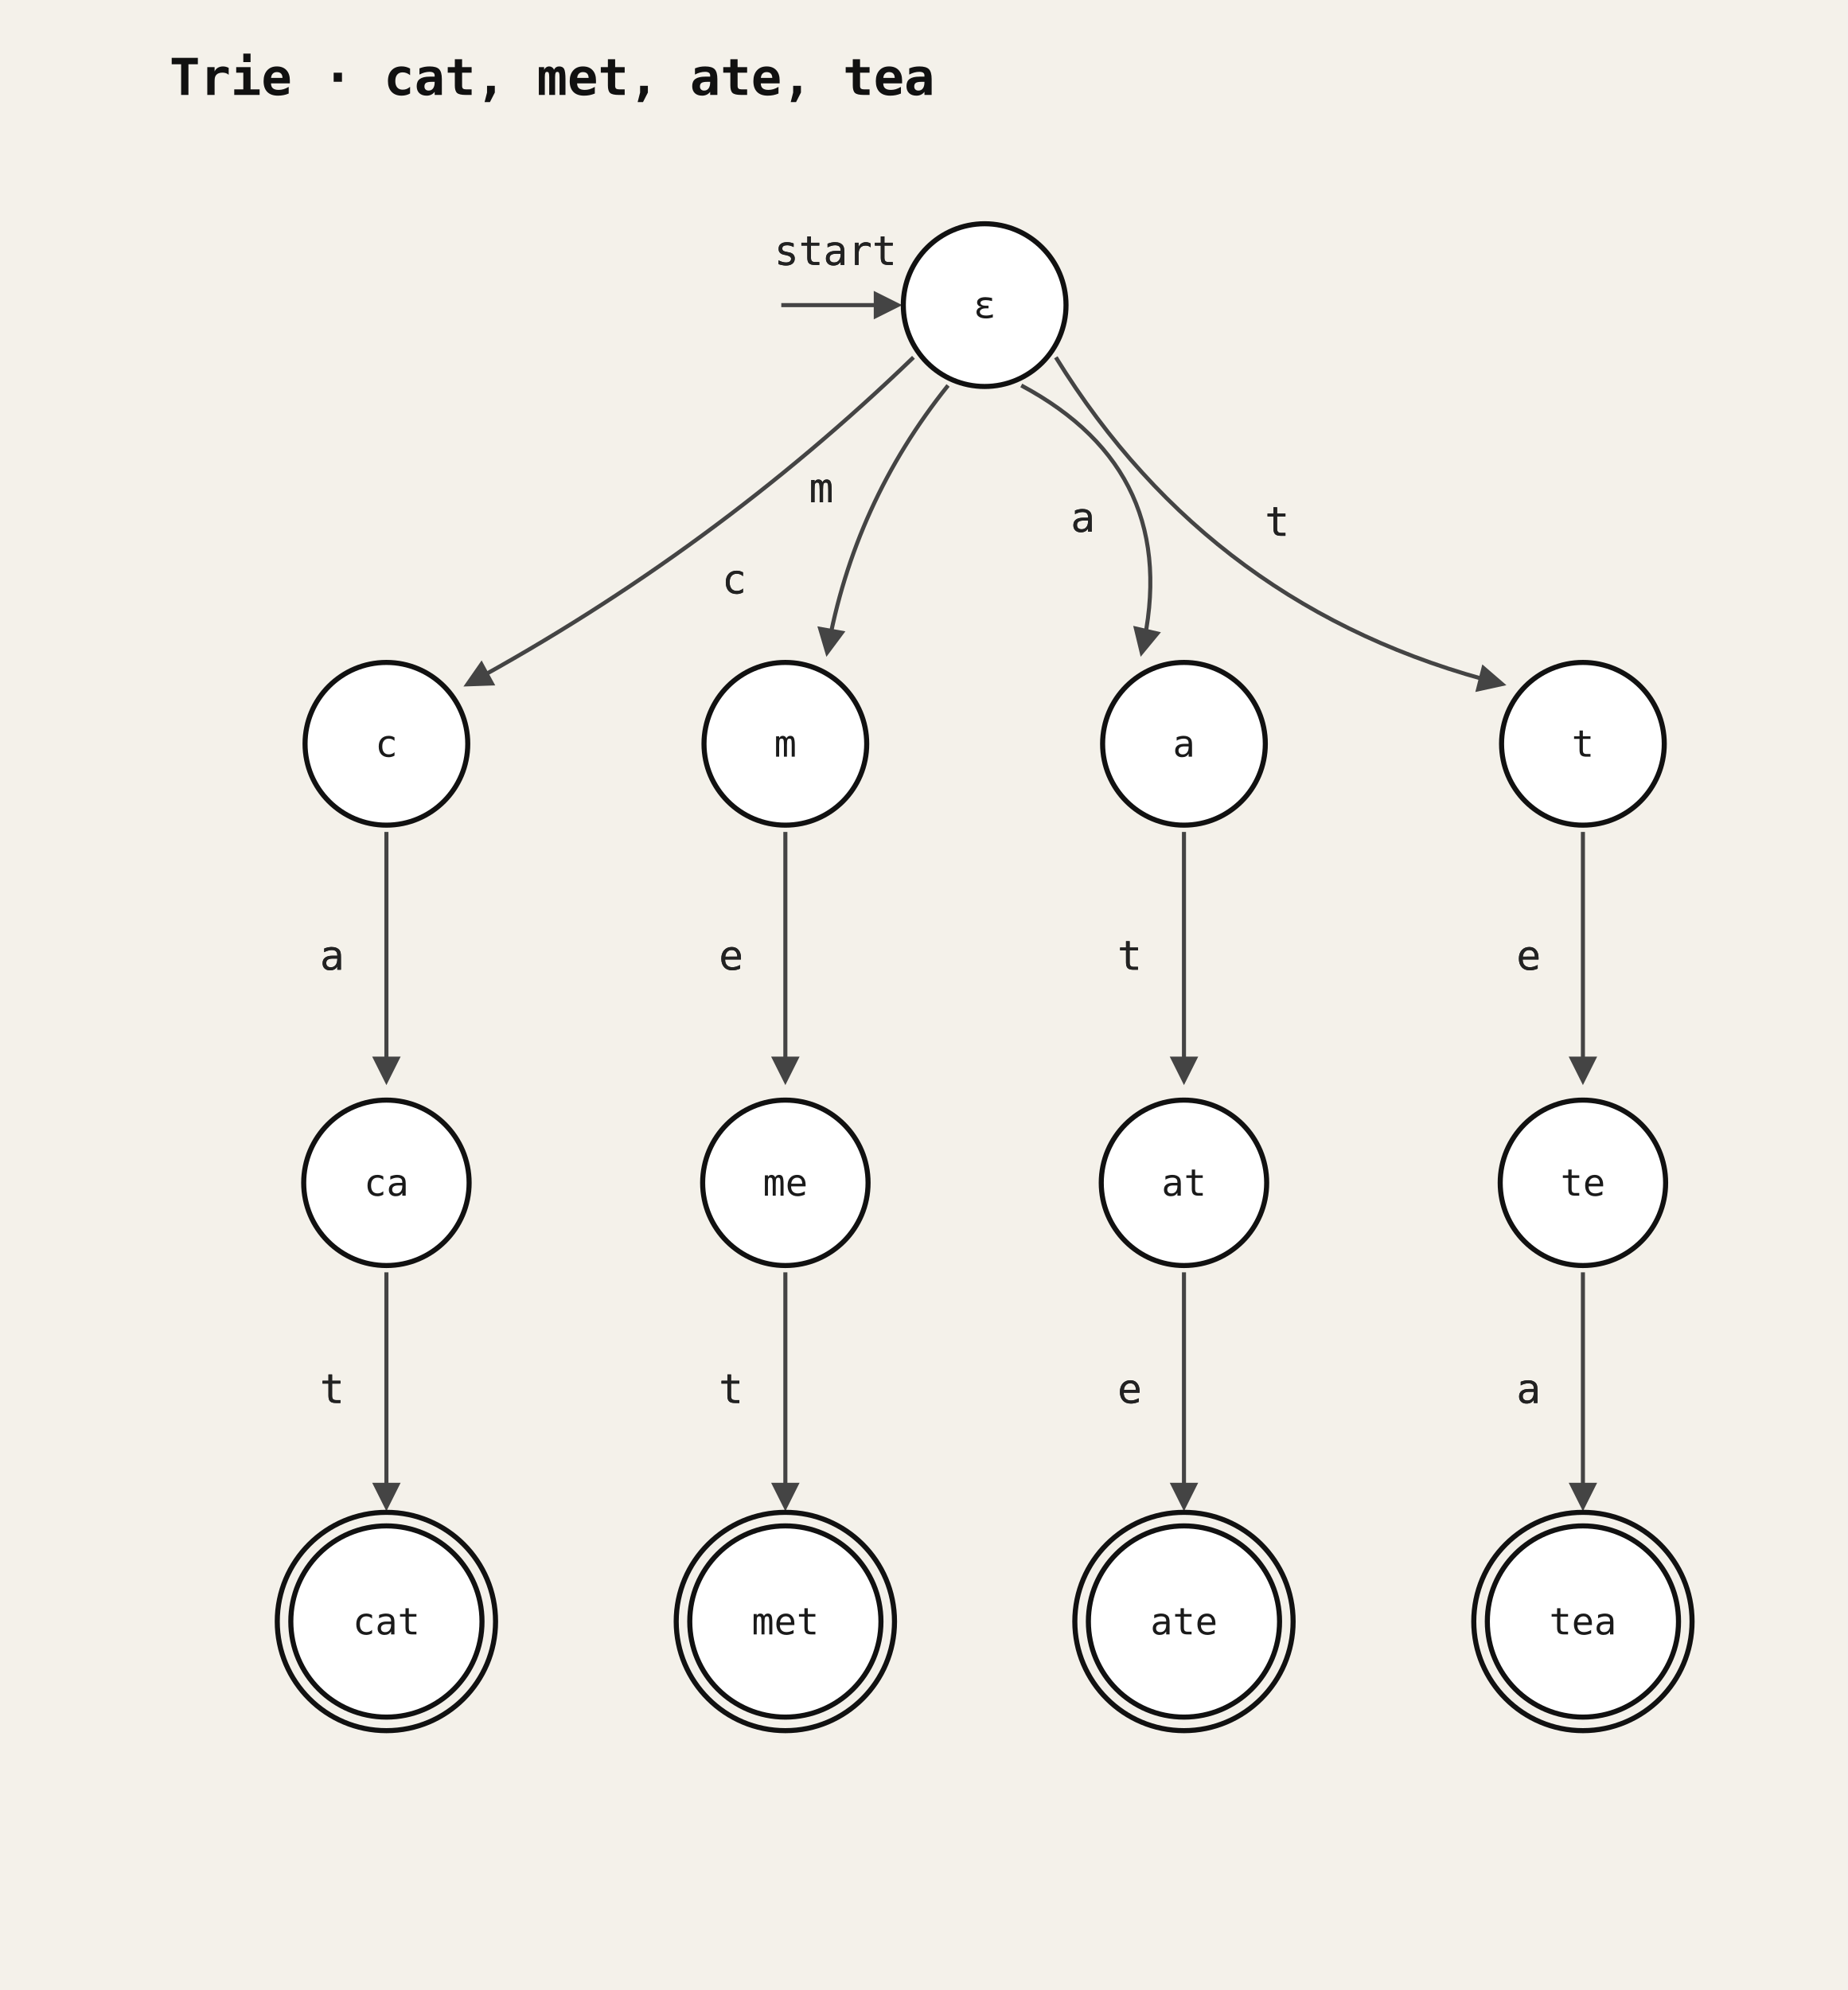
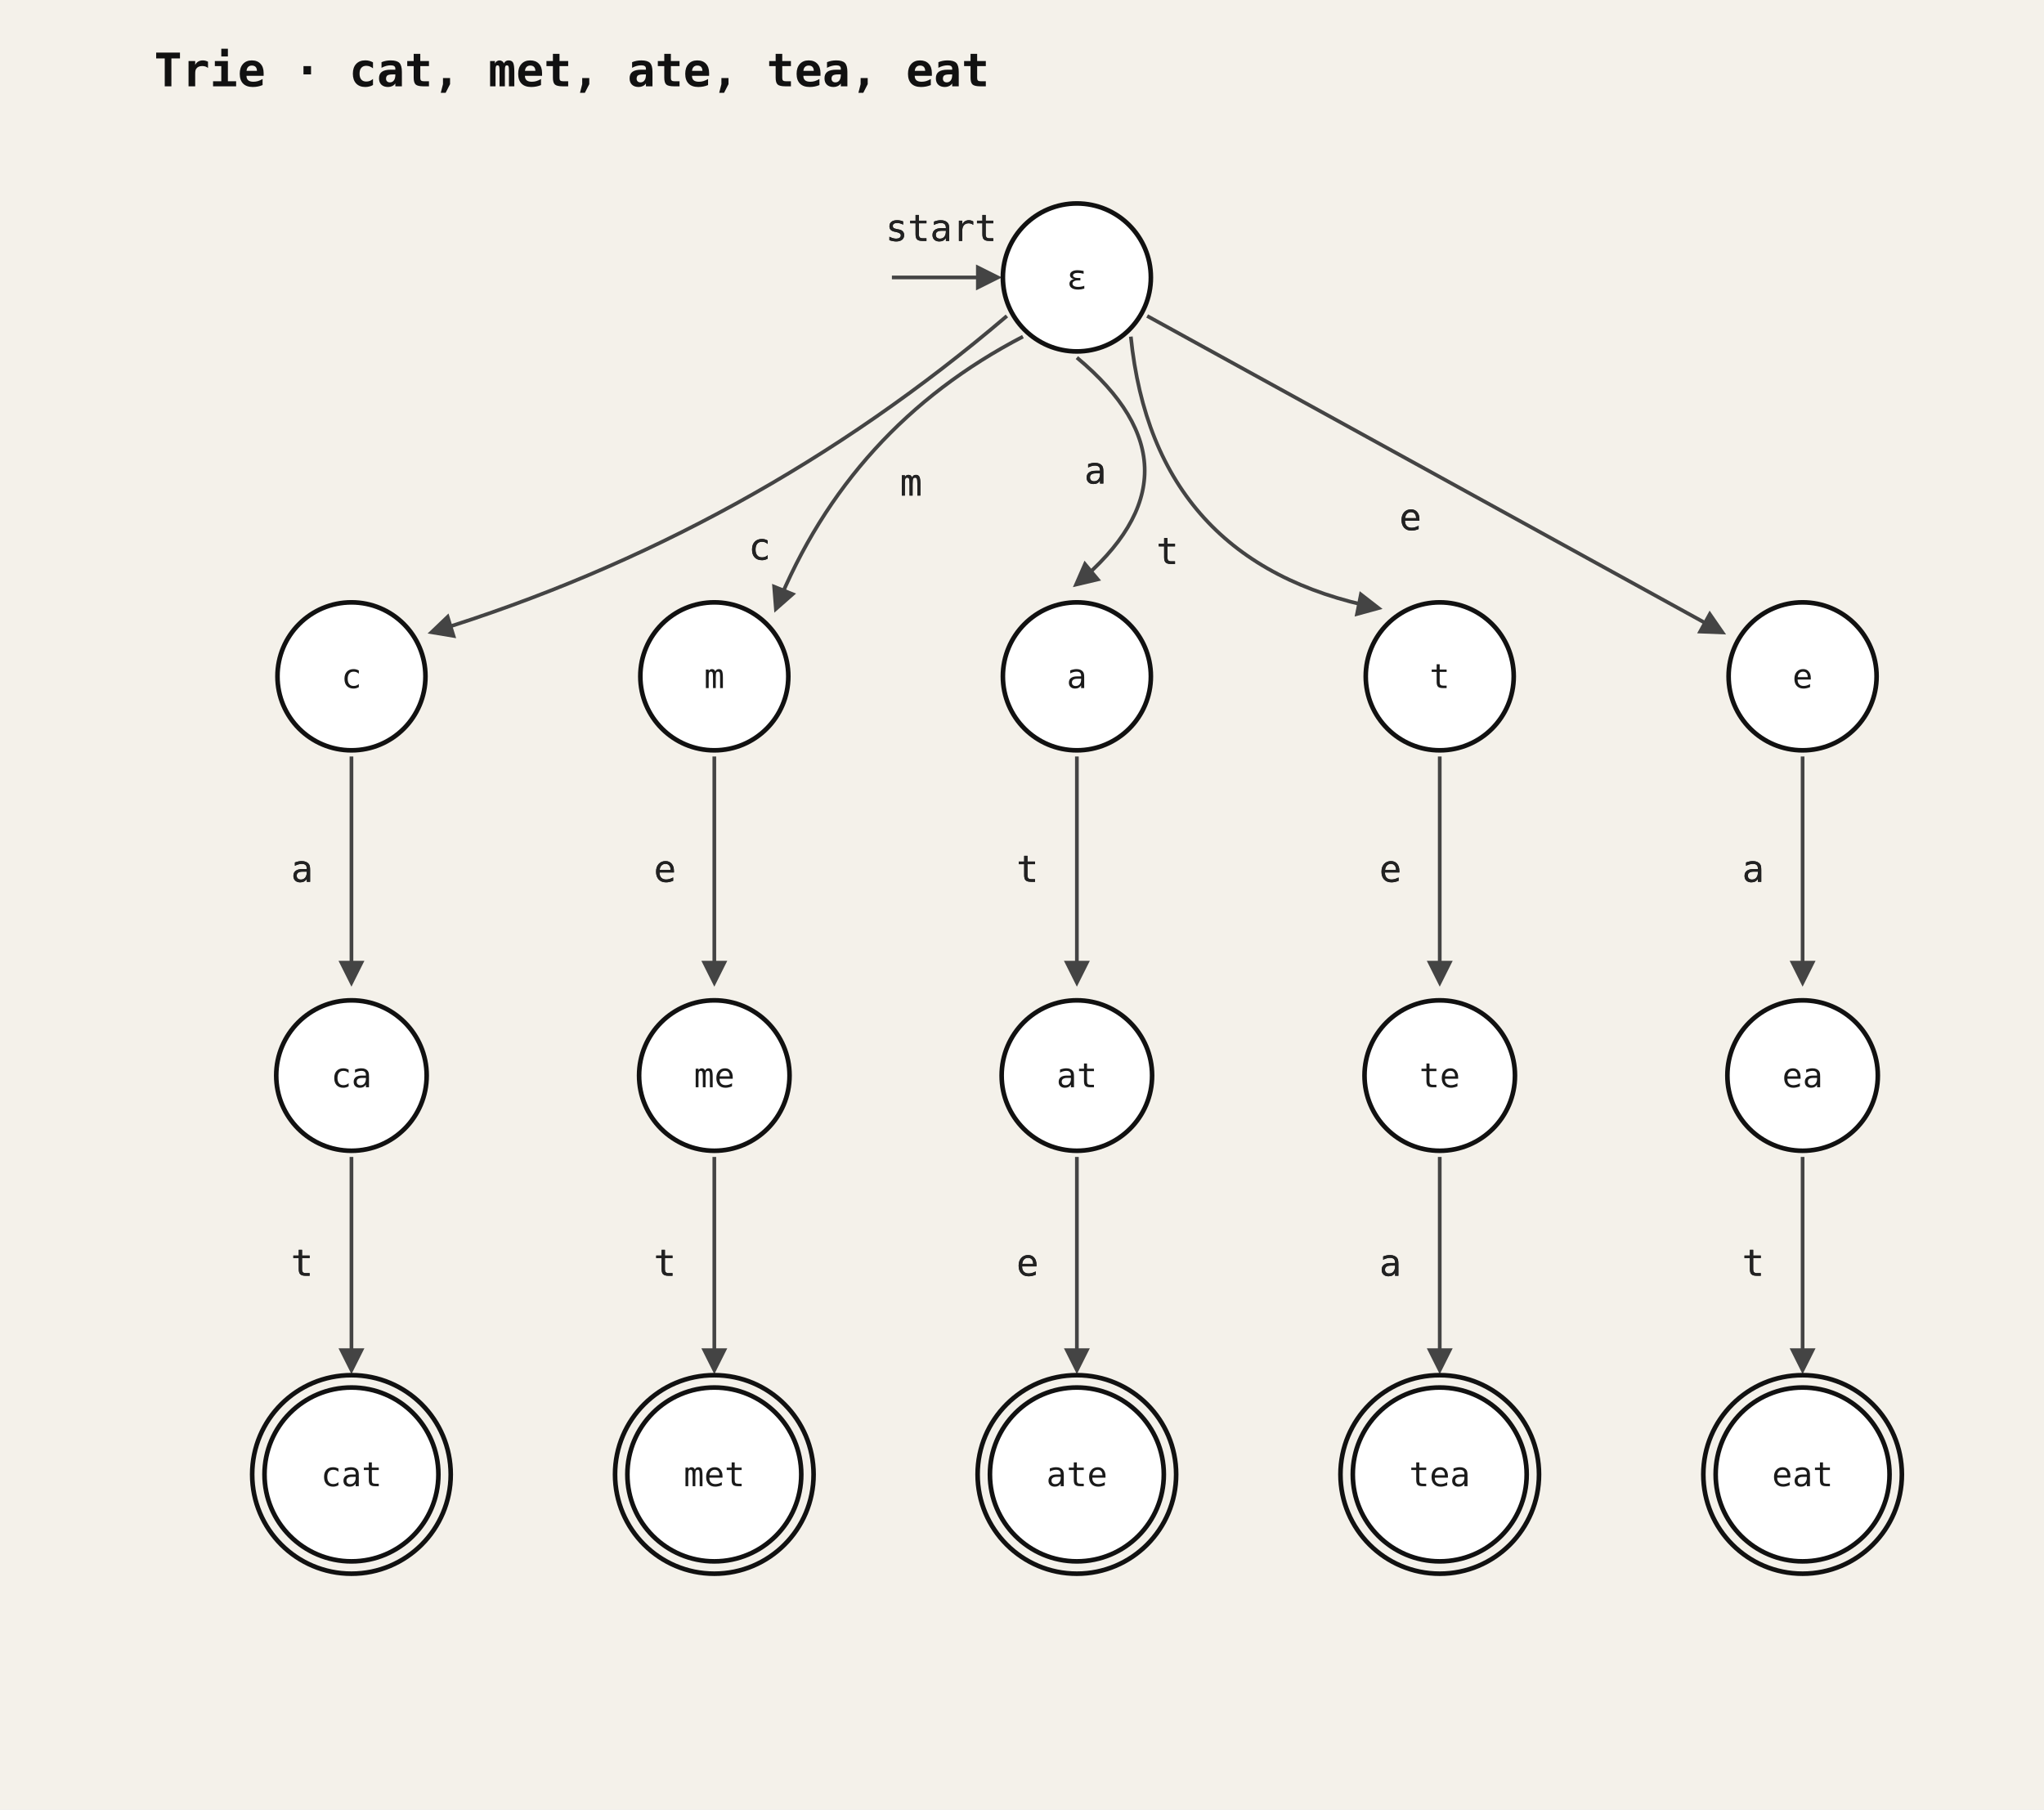
- <svg xmlns="http://www.w3.org/2000/svg" width="545" height="587" viewBox="0 0 545 587">
+ <svg xmlns="http://www.w3.org/2000/svg" width="663" height="587" viewBox="0 0 663 587">
  <style>text { font-family: ui-monospace, Consolas, monospace; font-size: 13px; fill: #111; }.edge-label { font-size: 12px; fill: #222; }.state-label { font-size: 11px; fill: #1a1a1a; }.title { font-size: 15px; font-weight: 600; fill: #111; }</style>
-   <rect x="0" y="0" width="545" height="587" fill="#f4f1ea" />
-   <text x="50" y="28" class="title">Trie · cat, met, ate, tea</text>
+   <rect x="0" y="0" width="663" height="587" fill="#f4f1ea" />
+   <text x="50" y="28" class="title">Trie · cat, met, ate, tea, eat</text>
  <defs>
    <marker id="arrow" viewBox="0 0 10 10" refX="8" refY="5" markerWidth="7" markerHeight="7" orient="auto-start-reverse">
      <path d="M 0 0 L 10 5 L 0 10 z" fill="#444" />
    </marker>
  </defs>
-   <path d="M 301.3 113.7 Q 349.1 139.2 336.9 192.1" fill="none" stroke="#444" stroke-width="1.2" marker-end="url(#arrow)" />
-   <path d="M 269.5 105.4 Q 210.4 162.4 138.2 201.7" fill="none" stroke="#444" stroke-width="1.2" marker-end="url(#arrow)" />
-   <path d="M 279.7 113.7 Q 251.9 148.3 244.1 192.1" fill="none" stroke="#444" stroke-width="1.2" marker-end="url(#arrow)" />
-   <path d="M 311.5 105.4 Q 357.6 180.1 442.8 201.7" fill="none" stroke="#444" stroke-width="1.2" marker-end="url(#arrow)" />
+   <path d="M 349.3 116.0 Q 393.3 152.7 349.3 189.4" fill="none" stroke="#444" stroke-width="1.2" marker-end="url(#arrow)" />
+   <path d="M 326.6 102.5 Q 244.0 173.0 140.3 205.0" fill="none" stroke="#444" stroke-width="1.2" marker-end="url(#arrow)" />
+   <path d="M 372.1 102.5 L 558.4 205.0" fill="none" stroke="#444" stroke-width="1.2" marker-end="url(#arrow)" />
+   <path d="M 331.8 109.2 Q 275.6 138.4 251.8 197.2" fill="none" stroke="#444" stroke-width="1.2" marker-end="url(#arrow)" />
+   <path d="M 366.8 109.2 Q 374.3 182.8 446.8 197.2" fill="none" stroke="#444" stroke-width="1.2" marker-end="url(#arrow)" />
  <path d="M 349.3 245.4 L 349.3 318.4" fill="none" stroke="#444" stroke-width="1.2" marker-end="url(#arrow)" />
  <path d="M 114.0 245.4 L 114.0 318.4" fill="none" stroke="#444" stroke-width="1.2" marker-end="url(#arrow)" />
+   <path d="M 584.7 245.4 L 584.7 318.4" fill="none" stroke="#444" stroke-width="1.2" marker-end="url(#arrow)" />
  <path d="M 231.7 245.4 L 231.7 318.4" fill="none" stroke="#444" stroke-width="1.2" marker-end="url(#arrow)" />
  <path d="M 467.0 245.4 L 467.0 318.4" fill="none" stroke="#444" stroke-width="1.2" marker-end="url(#arrow)" />
  <path d="M 349.3 375.3 L 349.3 444.1" fill="none" stroke="#444" stroke-width="1.2" marker-end="url(#arrow)" />
  <path d="M 114.0 375.3 L 114.0 444.1" fill="none" stroke="#444" stroke-width="1.2" marker-end="url(#arrow)" />
+   <path d="M 584.7 375.3 L 584.7 444.1" fill="none" stroke="#444" stroke-width="1.2" marker-end="url(#arrow)" />
  <path d="M 231.7 375.3 L 231.7 444.1" fill="none" stroke="#444" stroke-width="1.2" marker-end="url(#arrow)" />
  <path d="M 467.0 375.3 L 467.0 444.1" fill="none" stroke="#444" stroke-width="1.2" marker-end="url(#arrow)" />
-   <line x1="230.5" y1="90.0" x2="264.5" y2="90.0" stroke="#444" stroke-width="1.2" marker-end="url(#arrow)" />
-   <circle cx="290.5" cy="90.0" r="24.0" fill="#ffffff" stroke="#111" stroke-width="1.5" />
-   <text x="290.5" y="90.0" text-anchor="middle" dominant-baseline="central" class="state-label" font-size="10px">ε</text>
+   <line x1="289.3" y1="90.0" x2="323.3" y2="90.0" stroke="#444" stroke-width="1.2" marker-end="url(#arrow)" />
+   <circle cx="349.3" cy="90.0" r="24.0" fill="#ffffff" stroke="#111" stroke-width="1.5" />
+   <text x="349.3" y="90.0" text-anchor="middle" dominant-baseline="central" class="state-label" font-size="10px">ε</text>
  <circle cx="349.3" cy="219.4" r="24.0" fill="#ffffff" stroke="#111" stroke-width="1.5" />
  <text x="349.3" y="219.4" text-anchor="middle" dominant-baseline="central" class="state-label" font-size="10px">a</text>
  <circle cx="114.0" cy="219.4" r="24.0" fill="#ffffff" stroke="#111" stroke-width="1.5" />
  <text x="114.0" y="219.4" text-anchor="middle" dominant-baseline="central" class="state-label" font-size="10px">c</text>
+   <circle cx="584.7" cy="219.4" r="24.0" fill="#ffffff" stroke="#111" stroke-width="1.5" />
+   <text x="584.7" y="219.4" text-anchor="middle" dominant-baseline="central" class="state-label" font-size="10px">e</text>
  <circle cx="231.7" cy="219.4" r="24.0" fill="#ffffff" stroke="#111" stroke-width="1.5" />
  <text x="231.7" y="219.4" text-anchor="middle" dominant-baseline="central" class="state-label" font-size="10px">m</text>
  <circle cx="467.0" cy="219.4" r="24.0" fill="#ffffff" stroke="#111" stroke-width="1.5" />
  <text x="467.0" y="219.4" text-anchor="middle" dominant-baseline="central" class="state-label" font-size="10px">t</text>
  <circle cx="349.3" cy="348.9" r="24.4" fill="#ffffff" stroke="#111" stroke-width="1.5" />
  <text x="349.3" y="348.9" text-anchor="middle" dominant-baseline="central" class="state-label" font-size="10px">at</text>
  <circle cx="114.0" cy="348.9" r="24.4" fill="#ffffff" stroke="#111" stroke-width="1.5" />
  <text x="114.0" y="348.9" text-anchor="middle" dominant-baseline="central" class="state-label" font-size="10px">ca</text>
+   <circle cx="584.7" cy="348.9" r="24.4" fill="#ffffff" stroke="#111" stroke-width="1.5" />
+   <text x="584.7" y="348.9" text-anchor="middle" dominant-baseline="central" class="state-label" font-size="10px">ea</text>
  <circle cx="231.7" cy="348.9" r="24.4" fill="#ffffff" stroke="#111" stroke-width="1.5" />
  <text x="231.7" y="348.9" text-anchor="middle" dominant-baseline="central" class="state-label" font-size="10px">me</text>
  <circle cx="467.0" cy="348.9" r="24.4" fill="#ffffff" stroke="#111" stroke-width="1.5" />
  <text x="467.0" y="348.9" text-anchor="middle" dominant-baseline="central" class="state-label" font-size="10px">te</text>
  <circle cx="349.3" cy="478.3" r="32.2" fill="none" stroke="#111" stroke-width="1.5" />
  <circle cx="349.3" cy="478.3" r="28.2" fill="#ffffff" stroke="#111" stroke-width="1.5" />
  <text x="349.3" y="478.3" text-anchor="middle" dominant-baseline="central" class="state-label" font-size="10px">ate</text>
  <circle cx="114.0" cy="478.3" r="32.2" fill="none" stroke="#111" stroke-width="1.5" />
  <circle cx="114.0" cy="478.3" r="28.2" fill="#ffffff" stroke="#111" stroke-width="1.5" />
  <text x="114.0" y="478.3" text-anchor="middle" dominant-baseline="central" class="state-label" font-size="10px">cat</text>
+   <circle cx="584.7" cy="478.3" r="32.2" fill="none" stroke="#111" stroke-width="1.5" />
+   <circle cx="584.7" cy="478.3" r="28.2" fill="#ffffff" stroke="#111" stroke-width="1.5" />
+   <text x="584.7" y="478.3" text-anchor="middle" dominant-baseline="central" class="state-label" font-size="10px">eat</text>
  <circle cx="231.7" cy="478.3" r="32.2" fill="none" stroke="#111" stroke-width="1.5" />
  <circle cx="231.7" cy="478.3" r="28.2" fill="#ffffff" stroke="#111" stroke-width="1.5" />
  <text x="231.7" y="478.3" text-anchor="middle" dominant-baseline="central" class="state-label" font-size="10px">met</text>
  <circle cx="467.0" cy="478.3" r="32.2" fill="none" stroke="#111" stroke-width="1.5" />
  <circle cx="467.0" cy="478.3" r="28.2" fill="#ffffff" stroke="#111" stroke-width="1.5" />
  <text x="467.0" y="478.3" text-anchor="middle" dominant-baseline="central" class="state-label" font-size="10px">tea</text>
-   <text x="319.5" y="152.7" text-anchor="middle" dominant-baseline="central" class="edge-label" stroke="#f4f1ea" stroke-width="5" paint-order="stroke">a</text>
-   <text x="319.5" y="152.7" text-anchor="middle" dominant-baseline="central" class="edge-label">a</text>
-   <text x="216.6" y="170.9" text-anchor="middle" dominant-baseline="central" class="edge-label" stroke="#f4f1ea" stroke-width="5" paint-order="stroke">c</text>
-   <text x="216.6" y="170.9" text-anchor="middle" dominant-baseline="central" class="edge-label">c</text>
-   <text x="242.3" y="144.0" text-anchor="middle" dominant-baseline="central" class="edge-label" stroke="#f4f1ea" stroke-width="5" paint-order="stroke">m</text>
-   <text x="242.3" y="144.0" text-anchor="middle" dominant-baseline="central" class="edge-label">m</text>
-   <text x="376.8" y="153.9" text-anchor="middle" dominant-baseline="central" class="edge-label" stroke="#f4f1ea" stroke-width="5" paint-order="stroke">t</text>
-   <text x="376.8" y="153.9" text-anchor="middle" dominant-baseline="central" class="edge-label">t</text>
+   <text x="355.3" y="152.7" text-anchor="middle" dominant-baseline="central" class="edge-label" stroke="#f4f1ea" stroke-width="5" paint-order="stroke">a</text>
+   <text x="355.3" y="152.7" text-anchor="middle" dominant-baseline="central" class="edge-label">a</text>
+   <text x="246.4" y="177.4" text-anchor="middle" dominant-baseline="central" class="edge-label" stroke="#f4f1ea" stroke-width="5" paint-order="stroke">c</text>
+   <text x="246.4" y="177.4" text-anchor="middle" dominant-baseline="central" class="edge-label">c</text>
+   <text x="457.5" y="167.8" text-anchor="middle" dominant-baseline="central" class="edge-label" stroke="#f4f1ea" stroke-width="5" paint-order="stroke">e</text>
+   <text x="457.5" y="167.8" text-anchor="middle" dominant-baseline="central" class="edge-label">e</text>
+   <text x="295.5" y="156.6" text-anchor="middle" dominant-baseline="central" class="edge-label" stroke="#f4f1ea" stroke-width="5" paint-order="stroke">m</text>
+   <text x="295.5" y="156.6" text-anchor="middle" dominant-baseline="central" class="edge-label">m</text>
+   <text x="378.7" y="178.8" text-anchor="middle" dominant-baseline="central" class="edge-label" stroke="#f4f1ea" stroke-width="5" paint-order="stroke">t</text>
+   <text x="378.7" y="178.8" text-anchor="middle" dominant-baseline="central" class="edge-label">t</text>
  <text x="333.3" y="281.9" text-anchor="middle" dominant-baseline="central" class="edge-label" stroke="#f4f1ea" stroke-width="5" paint-order="stroke">t</text>
  <text x="333.3" y="281.9" text-anchor="middle" dominant-baseline="central" class="edge-label">t</text>
  <text x="98.0" y="281.9" text-anchor="middle" dominant-baseline="central" class="edge-label" stroke="#f4f1ea" stroke-width="5" paint-order="stroke">a</text>
  <text x="98.0" y="281.9" text-anchor="middle" dominant-baseline="central" class="edge-label">a</text>
+   <text x="568.7" y="281.9" text-anchor="middle" dominant-baseline="central" class="edge-label" stroke="#f4f1ea" stroke-width="5" paint-order="stroke">a</text>
+   <text x="568.7" y="281.9" text-anchor="middle" dominant-baseline="central" class="edge-label">a</text>
  <text x="215.7" y="281.9" text-anchor="middle" dominant-baseline="central" class="edge-label" stroke="#f4f1ea" stroke-width="5" paint-order="stroke">e</text>
  <text x="215.7" y="281.9" text-anchor="middle" dominant-baseline="central" class="edge-label">e</text>
  <text x="451.0" y="281.9" text-anchor="middle" dominant-baseline="central" class="edge-label" stroke="#f4f1ea" stroke-width="5" paint-order="stroke">e</text>
  <text x="451.0" y="281.9" text-anchor="middle" dominant-baseline="central" class="edge-label">e</text>
  <text x="333.3" y="409.7" text-anchor="middle" dominant-baseline="central" class="edge-label" stroke="#f4f1ea" stroke-width="5" paint-order="stroke">e</text>
  <text x="333.3" y="409.7" text-anchor="middle" dominant-baseline="central" class="edge-label">e</text>
  <text x="98.0" y="409.7" text-anchor="middle" dominant-baseline="central" class="edge-label" stroke="#f4f1ea" stroke-width="5" paint-order="stroke">t</text>
  <text x="98.0" y="409.7" text-anchor="middle" dominant-baseline="central" class="edge-label">t</text>
+   <text x="568.7" y="409.7" text-anchor="middle" dominant-baseline="central" class="edge-label" stroke="#f4f1ea" stroke-width="5" paint-order="stroke">t</text>
+   <text x="568.7" y="409.7" text-anchor="middle" dominant-baseline="central" class="edge-label">t</text>
  <text x="215.7" y="409.7" text-anchor="middle" dominant-baseline="central" class="edge-label" stroke="#f4f1ea" stroke-width="5" paint-order="stroke">t</text>
  <text x="215.7" y="409.7" text-anchor="middle" dominant-baseline="central" class="edge-label">t</text>
  <text x="451.0" y="409.7" text-anchor="middle" dominant-baseline="central" class="edge-label" stroke="#f4f1ea" stroke-width="5" paint-order="stroke">a</text>
  <text x="451.0" y="409.7" text-anchor="middle" dominant-baseline="central" class="edge-label">a</text>
-   <text x="246.5" y="74.0" text-anchor="middle" dominant-baseline="central" class="edge-label" stroke="#f4f1ea" stroke-width="5" paint-order="stroke">start</text>
-   <text x="246.5" y="74.0" text-anchor="middle" dominant-baseline="central" class="edge-label">start</text>
+   <text x="305.3" y="74.0" text-anchor="middle" dominant-baseline="central" class="edge-label" stroke="#f4f1ea" stroke-width="5" paint-order="stroke">start</text>
+   <text x="305.3" y="74.0" text-anchor="middle" dominant-baseline="central" class="edge-label">start</text>
</svg>
